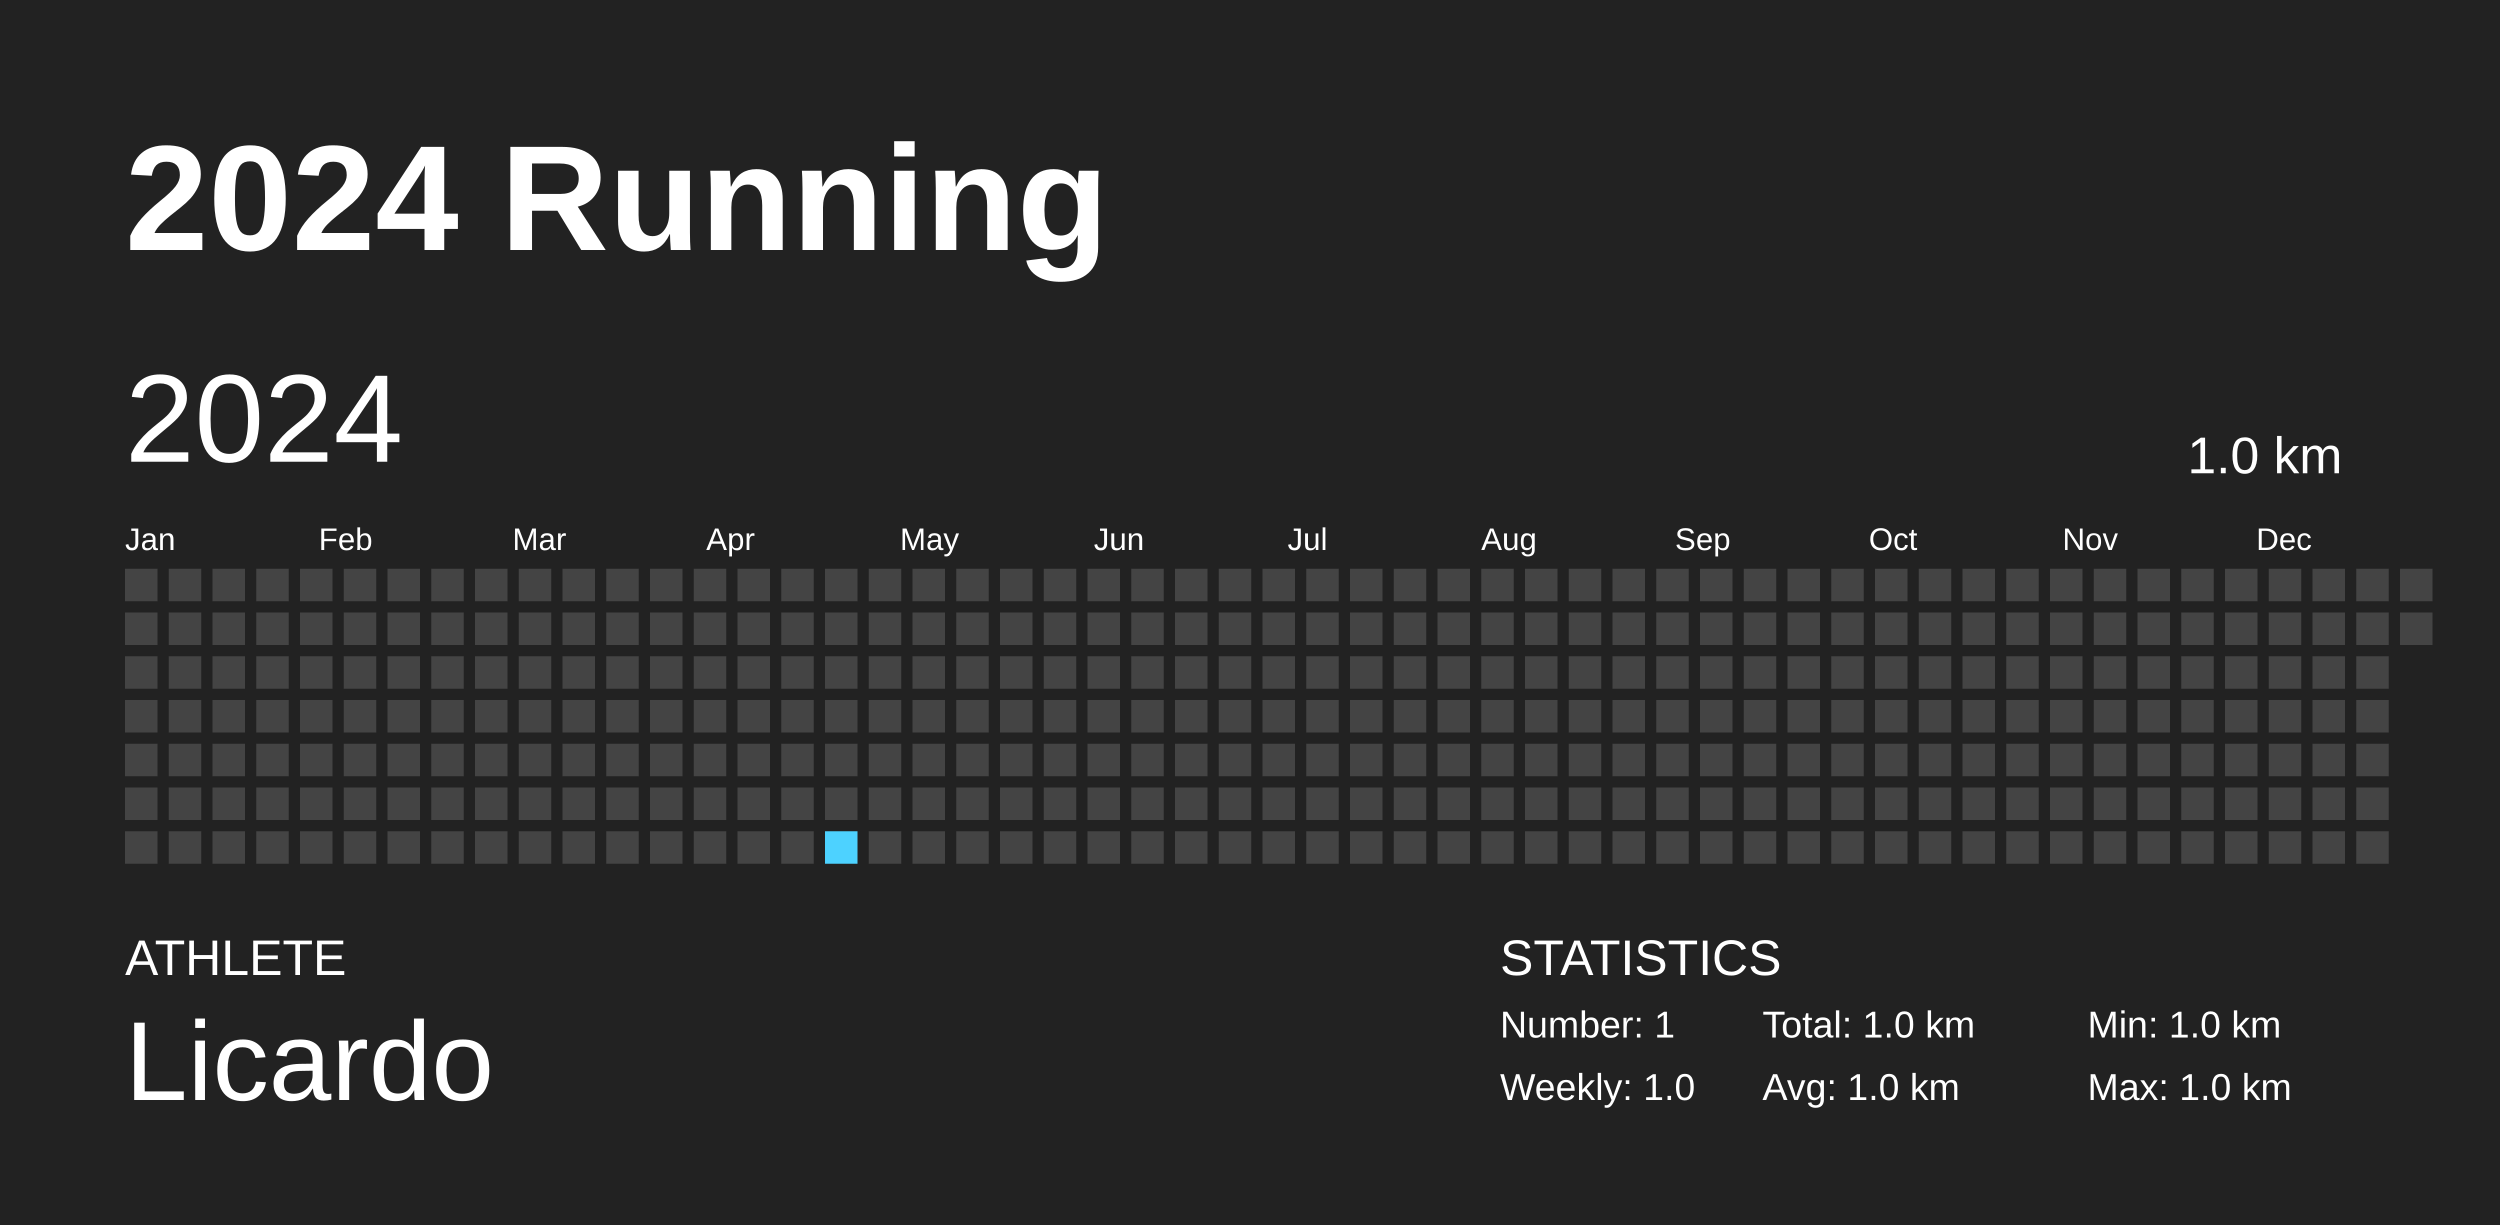
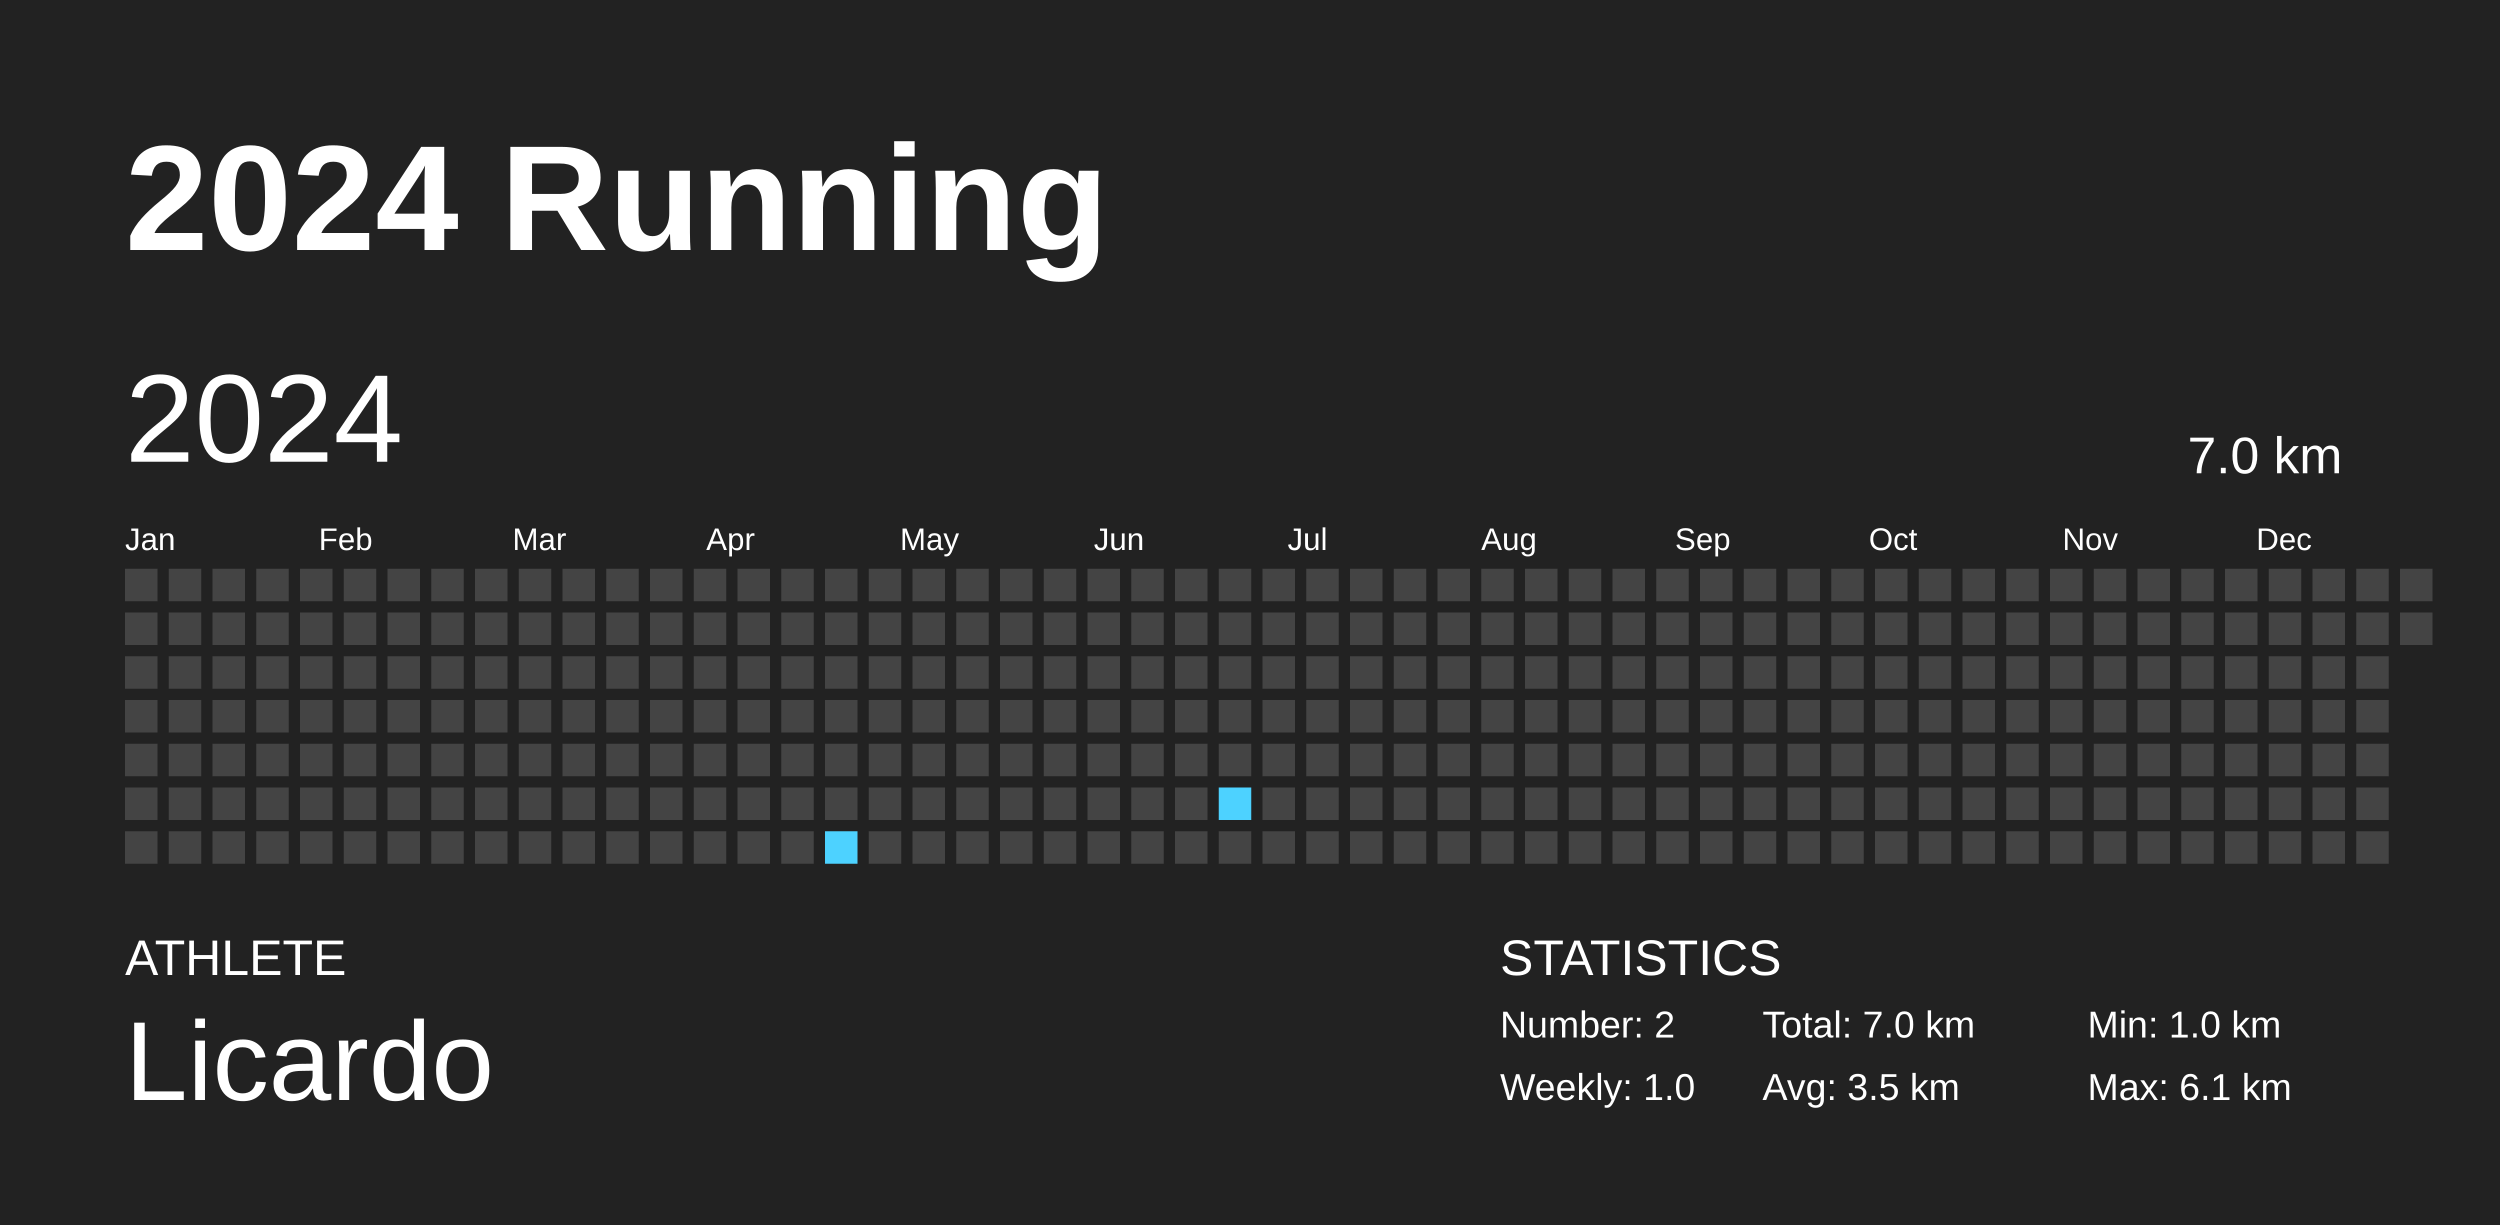
<svg xmlns="http://www.w3.org/2000/svg" baseProfile="full" height="98mm" version="1.1" viewBox="0,0,200,98" width="200mm">
  <defs />
  <rect fill="#222222" height="98" width="200" x="0" y="0" />
  <text fill="#FFFFFF" style="font-size:12px; font-family:Arial; font-weight:bold;" x="10" y="20">2024 Running</text>
  <text fill="#FFFFFF" style="font-size:4px; font-family:Arial" x="10" y="78">ATHLETE</text>
  <text fill="#FFFFFF" style="font-size:9px; font-family:Arial" x="10" y="88">Licardo</text>
  <text fill="#FFFFFF" style="font-size:4px; font-family:Arial" x="120" y="78">STATISTICS</text>
-   <text fill="#FFFFFF" style="font-size:3px; font-family:Arial" x="120" y="83">Number: 1</text>
+   <text fill="#FFFFFF" style="font-size:3px; font-family:Arial" x="120" y="83">Number: 2</text>
  <text fill="#FFFFFF" style="font-size:3px; font-family:Arial" x="120" y="88">Weekly: 1.0</text>
-   <text fill="#FFFFFF" style="font-size:3px; font-family:Arial" x="141" y="83">Total: 1.0 km</text>
-   <text fill="#FFFFFF" style="font-size:3px; font-family:Arial" x="141" y="88">Avg: 1.0 km</text>
+   <text fill="#FFFFFF" style="font-size:3px; font-family:Arial" x="141" y="83">Total: 7.0 km</text>
+   <text fill="#FFFFFF" style="font-size:3px; font-family:Arial" x="141" y="88">Avg: 3.5 km</text>
  <text fill="#FFFFFF" style="font-size:3px; font-family:Arial" x="167" y="83">Min: 1.0 km</text>
-   <text fill="#FFFFFF" style="font-size:3px; font-family:Arial" x="167" y="88">Max: 1.0 km</text>
+   <text fill="#FFFFFF" style="font-size:3px; font-family:Arial" x="167" y="88">Max: 6.1 km</text>
  <text dominant-baseline="hanging" fill="#FFFFFF" style="font-size:10.0px; font-family:Arial;" x="10" y="30">2024</text>
-   <text dominant-baseline="hanging" fill="#FFFFFF" style="font-size:4.125px; font-family:Arial;" x="175" y="35">1.0 km</text>
+   <text dominant-baseline="hanging" fill="#FFFFFF" style="font-size:4.125px; font-family:Arial;" x="175" y="35">7.0 km</text>
  <text fill="#FFFFFF" style="font-size:2.5px; font-family:Arial" x="10.0" y="44">Jan</text>
  <text fill="#FFFFFF" style="font-size:2.5px; font-family:Arial" x="25.5" y="44">Feb</text>
  <text fill="#FFFFFF" style="font-size:2.5px; font-family:Arial" x="41.0" y="44">Mar</text>
  <text fill="#FFFFFF" style="font-size:2.5px; font-family:Arial" x="56.5" y="44">Apr</text>
  <text fill="#FFFFFF" style="font-size:2.5px; font-family:Arial" x="72.0" y="44">May</text>
  <text fill="#FFFFFF" style="font-size:2.5px; font-family:Arial" x="87.5" y="44">Jun</text>
  <text fill="#FFFFFF" style="font-size:2.5px; font-family:Arial" x="103.0" y="44">Jul</text>
  <text fill="#FFFFFF" style="font-size:2.5px; font-family:Arial" x="118.5" y="44">Aug</text>
  <text fill="#FFFFFF" style="font-size:2.5px; font-family:Arial" x="134.0" y="44">Sep</text>
  <text fill="#FFFFFF" style="font-size:2.5px; font-family:Arial" x="149.5" y="44">Oct</text>
  <text fill="#FFFFFF" style="font-size:2.5px; font-family:Arial" x="165.0" y="44">Nov</text>
  <text fill="#FFFFFF" style="font-size:2.5px; font-family:Arial" x="180.5" y="44">Dec</text>
  <rect fill="#444444" height="2.6" width="2.6" x="10.0" y="45.5" />
  <rect fill="#444444" height="2.6" width="2.6" x="10.0" y="49.0" />
  <rect fill="#444444" height="2.6" width="2.6" x="10.0" y="52.5" />
  <rect fill="#444444" height="2.6" width="2.6" x="10.0" y="56.0" />
  <rect fill="#444444" height="2.6" width="2.6" x="10.0" y="59.5" />
  <rect fill="#444444" height="2.6" width="2.6" x="10.0" y="63.0" />
  <rect fill="#444444" height="2.6" width="2.6" x="10.0" y="66.5" />
  <rect fill="#444444" height="2.6" width="2.6" x="13.5" y="45.5" />
  <rect fill="#444444" height="2.6" width="2.6" x="13.5" y="49.0" />
  <rect fill="#444444" height="2.6" width="2.6" x="13.5" y="52.5" />
  <rect fill="#444444" height="2.6" width="2.6" x="13.5" y="56.0" />
  <rect fill="#444444" height="2.6" width="2.6" x="13.5" y="59.5" />
  <rect fill="#444444" height="2.6" width="2.6" x="13.5" y="63.0" />
  <rect fill="#444444" height="2.6" width="2.6" x="13.5" y="66.5" />
  <rect fill="#444444" height="2.6" width="2.6" x="17.0" y="45.5" />
  <rect fill="#444444" height="2.6" width="2.6" x="17.0" y="49.0" />
  <rect fill="#444444" height="2.6" width="2.6" x="17.0" y="52.5" />
  <rect fill="#444444" height="2.6" width="2.6" x="17.0" y="56.0" />
  <rect fill="#444444" height="2.6" width="2.6" x="17.0" y="59.5" />
  <rect fill="#444444" height="2.6" width="2.6" x="17.0" y="63.0" />
  <rect fill="#444444" height="2.6" width="2.6" x="17.0" y="66.5" />
  <rect fill="#444444" height="2.6" width="2.6" x="20.5" y="45.5" />
  <rect fill="#444444" height="2.6" width="2.6" x="20.5" y="49.0" />
  <rect fill="#444444" height="2.6" width="2.6" x="20.5" y="52.5" />
  <rect fill="#444444" height="2.6" width="2.6" x="20.5" y="56.0" />
  <rect fill="#444444" height="2.6" width="2.6" x="20.5" y="59.5" />
  <rect fill="#444444" height="2.6" width="2.6" x="20.5" y="63.0" />
  <rect fill="#444444" height="2.6" width="2.6" x="20.5" y="66.5" />
  <rect fill="#444444" height="2.6" width="2.6" x="24.0" y="45.5" />
  <rect fill="#444444" height="2.6" width="2.6" x="24.0" y="49.0" />
  <rect fill="#444444" height="2.6" width="2.6" x="24.0" y="52.5" />
  <rect fill="#444444" height="2.6" width="2.6" x="24.0" y="56.0" />
  <rect fill="#444444" height="2.6" width="2.6" x="24.0" y="59.5" />
  <rect fill="#444444" height="2.6" width="2.6" x="24.0" y="63.0" />
  <rect fill="#444444" height="2.6" width="2.6" x="24.0" y="66.5" />
  <rect fill="#444444" height="2.6" width="2.6" x="27.5" y="45.5" />
  <rect fill="#444444" height="2.6" width="2.6" x="27.5" y="49.0" />
  <rect fill="#444444" height="2.6" width="2.6" x="27.5" y="52.5" />
  <rect fill="#444444" height="2.6" width="2.6" x="27.5" y="56.0" />
  <rect fill="#444444" height="2.6" width="2.6" x="27.5" y="59.5" />
  <rect fill="#444444" height="2.6" width="2.6" x="27.5" y="63.0" />
  <rect fill="#444444" height="2.6" width="2.6" x="27.5" y="66.5" />
  <rect fill="#444444" height="2.6" width="2.6" x="31.0" y="45.5" />
  <rect fill="#444444" height="2.6" width="2.6" x="31.0" y="49.0" />
  <rect fill="#444444" height="2.6" width="2.6" x="31.0" y="52.5" />
  <rect fill="#444444" height="2.6" width="2.6" x="31.0" y="56.0" />
  <rect fill="#444444" height="2.6" width="2.6" x="31.0" y="59.5" />
  <rect fill="#444444" height="2.6" width="2.6" x="31.0" y="63.0" />
  <rect fill="#444444" height="2.6" width="2.6" x="31.0" y="66.5" />
  <rect fill="#444444" height="2.6" width="2.6" x="34.5" y="45.5" />
  <rect fill="#444444" height="2.6" width="2.6" x="34.5" y="49.0" />
  <rect fill="#444444" height="2.6" width="2.6" x="34.5" y="52.5" />
  <rect fill="#444444" height="2.6" width="2.6" x="34.5" y="56.0" />
  <rect fill="#444444" height="2.6" width="2.6" x="34.5" y="59.5" />
  <rect fill="#444444" height="2.6" width="2.6" x="34.5" y="63.0" />
  <rect fill="#444444" height="2.6" width="2.6" x="34.5" y="66.5" />
  <rect fill="#444444" height="2.6" width="2.6" x="38.0" y="45.5" />
  <rect fill="#444444" height="2.6" width="2.6" x="38.0" y="49.0" />
  <rect fill="#444444" height="2.6" width="2.6" x="38.0" y="52.5" />
  <rect fill="#444444" height="2.6" width="2.6" x="38.0" y="56.0" />
  <rect fill="#444444" height="2.6" width="2.6" x="38.0" y="59.5" />
  <rect fill="#444444" height="2.6" width="2.6" x="38.0" y="63.0" />
  <rect fill="#444444" height="2.6" width="2.6" x="38.0" y="66.5" />
  <rect fill="#444444" height="2.6" width="2.6" x="41.5" y="45.5" />
  <rect fill="#444444" height="2.6" width="2.6" x="41.5" y="49.0" />
  <rect fill="#444444" height="2.6" width="2.6" x="41.5" y="52.5" />
  <rect fill="#444444" height="2.6" width="2.6" x="41.5" y="56.0" />
  <rect fill="#444444" height="2.6" width="2.6" x="41.5" y="59.5" />
  <rect fill="#444444" height="2.6" width="2.6" x="41.5" y="63.0" />
  <rect fill="#444444" height="2.6" width="2.6" x="41.5" y="66.5" />
  <rect fill="#444444" height="2.6" width="2.6" x="45.0" y="45.5" />
  <rect fill="#444444" height="2.6" width="2.6" x="45.0" y="49.0" />
  <rect fill="#444444" height="2.6" width="2.6" x="45.0" y="52.5" />
  <rect fill="#444444" height="2.6" width="2.6" x="45.0" y="56.0" />
  <rect fill="#444444" height="2.6" width="2.6" x="45.0" y="59.5" />
  <rect fill="#444444" height="2.6" width="2.6" x="45.0" y="63.0" />
  <rect fill="#444444" height="2.6" width="2.6" x="45.0" y="66.5" />
  <rect fill="#444444" height="2.6" width="2.6" x="48.5" y="45.5" />
  <rect fill="#444444" height="2.6" width="2.6" x="48.5" y="49.0" />
  <rect fill="#444444" height="2.6" width="2.6" x="48.5" y="52.5" />
  <rect fill="#444444" height="2.6" width="2.6" x="48.5" y="56.0" />
  <rect fill="#444444" height="2.6" width="2.6" x="48.5" y="59.5" />
  <rect fill="#444444" height="2.6" width="2.6" x="48.5" y="63.0" />
  <rect fill="#444444" height="2.6" width="2.6" x="48.5" y="66.5" />
  <rect fill="#444444" height="2.6" width="2.6" x="52.0" y="45.5" />
  <rect fill="#444444" height="2.6" width="2.6" x="52.0" y="49.0" />
  <rect fill="#444444" height="2.6" width="2.6" x="52.0" y="52.5" />
  <rect fill="#444444" height="2.6" width="2.6" x="52.0" y="56.0" />
  <rect fill="#444444" height="2.6" width="2.6" x="52.0" y="59.5" />
  <rect fill="#444444" height="2.6" width="2.6" x="52.0" y="63.0" />
  <rect fill="#444444" height="2.6" width="2.6" x="52.0" y="66.5" />
  <rect fill="#444444" height="2.6" width="2.6" x="55.5" y="45.5" />
  <rect fill="#444444" height="2.6" width="2.6" x="55.5" y="49.0" />
  <rect fill="#444444" height="2.6" width="2.6" x="55.5" y="52.5" />
  <rect fill="#444444" height="2.6" width="2.6" x="55.5" y="56.0" />
  <rect fill="#444444" height="2.6" width="2.6" x="55.5" y="59.5" />
  <rect fill="#444444" height="2.6" width="2.6" x="55.5" y="63.0" />
  <rect fill="#444444" height="2.6" width="2.6" x="55.5" y="66.5" />
  <rect fill="#444444" height="2.6" width="2.6" x="59.0" y="45.5" />
  <rect fill="#444444" height="2.6" width="2.6" x="59.0" y="49.0" />
  <rect fill="#444444" height="2.6" width="2.6" x="59.0" y="52.5" />
  <rect fill="#444444" height="2.6" width="2.6" x="59.0" y="56.0" />
  <rect fill="#444444" height="2.6" width="2.6" x="59.0" y="59.5" />
  <rect fill="#444444" height="2.6" width="2.6" x="59.0" y="63.0" />
  <rect fill="#444444" height="2.6" width="2.6" x="59.0" y="66.5" />
  <rect fill="#444444" height="2.6" width="2.6" x="62.5" y="45.5" />
  <rect fill="#444444" height="2.6" width="2.6" x="62.5" y="49.0" />
  <rect fill="#444444" height="2.6" width="2.6" x="62.5" y="52.5" />
  <rect fill="#444444" height="2.6" width="2.6" x="62.5" y="56.0" />
  <rect fill="#444444" height="2.6" width="2.6" x="62.5" y="59.5" />
  <rect fill="#444444" height="2.6" width="2.6" x="62.5" y="63.0" />
  <rect fill="#444444" height="2.6" width="2.6" x="62.5" y="66.5" />
  <rect fill="#444444" height="2.6" width="2.6" x="66.0" y="45.5" />
  <rect fill="#444444" height="2.6" width="2.6" x="66.0" y="49.0" />
  <rect fill="#444444" height="2.6" width="2.6" x="66.0" y="52.5" />
  <rect fill="#444444" height="2.6" width="2.6" x="66.0" y="56.0" />
  <rect fill="#444444" height="2.6" width="2.6" x="66.0" y="59.5" />
  <rect fill="#444444" height="2.6" width="2.6" x="66.0" y="63.0" />
-   <rect fill="#4DD2FF" height="2.6" width="2.6" x="66.0" y="66.5" />
+   <rect fill="#4dd2ff" height="2.6" width="2.6" x="66.0" y="66.5" />
  <rect fill="#444444" height="2.6" width="2.6" x="69.5" y="45.5" />
  <rect fill="#444444" height="2.6" width="2.6" x="69.5" y="49.0" />
  <rect fill="#444444" height="2.6" width="2.6" x="69.5" y="52.5" />
  <rect fill="#444444" height="2.6" width="2.6" x="69.5" y="56.0" />
  <rect fill="#444444" height="2.6" width="2.6" x="69.5" y="59.5" />
  <rect fill="#444444" height="2.6" width="2.6" x="69.5" y="63.0" />
  <rect fill="#444444" height="2.6" width="2.6" x="69.5" y="66.5" />
  <rect fill="#444444" height="2.6" width="2.6" x="73.0" y="45.5" />
  <rect fill="#444444" height="2.6" width="2.6" x="73.0" y="49.0" />
  <rect fill="#444444" height="2.6" width="2.6" x="73.0" y="52.5" />
  <rect fill="#444444" height="2.6" width="2.6" x="73.0" y="56.0" />
  <rect fill="#444444" height="2.6" width="2.6" x="73.0" y="59.5" />
  <rect fill="#444444" height="2.6" width="2.6" x="73.0" y="63.0" />
  <rect fill="#444444" height="2.6" width="2.6" x="73.0" y="66.5" />
  <rect fill="#444444" height="2.6" width="2.6" x="76.5" y="45.5" />
  <rect fill="#444444" height="2.6" width="2.6" x="76.5" y="49.0" />
  <rect fill="#444444" height="2.6" width="2.6" x="76.5" y="52.5" />
  <rect fill="#444444" height="2.6" width="2.6" x="76.5" y="56.0" />
  <rect fill="#444444" height="2.6" width="2.6" x="76.5" y="59.5" />
  <rect fill="#444444" height="2.6" width="2.6" x="76.5" y="63.0" />
  <rect fill="#444444" height="2.6" width="2.6" x="76.5" y="66.5" />
  <rect fill="#444444" height="2.6" width="2.6" x="80.0" y="45.5" />
  <rect fill="#444444" height="2.6" width="2.6" x="80.0" y="49.0" />
  <rect fill="#444444" height="2.6" width="2.6" x="80.0" y="52.5" />
  <rect fill="#444444" height="2.6" width="2.6" x="80.0" y="56.0" />
  <rect fill="#444444" height="2.6" width="2.6" x="80.0" y="59.5" />
  <rect fill="#444444" height="2.6" width="2.6" x="80.0" y="63.0" />
  <rect fill="#444444" height="2.6" width="2.6" x="80.0" y="66.5" />
  <rect fill="#444444" height="2.6" width="2.6" x="83.5" y="45.5" />
  <rect fill="#444444" height="2.6" width="2.6" x="83.5" y="49.0" />
  <rect fill="#444444" height="2.6" width="2.6" x="83.5" y="52.5" />
  <rect fill="#444444" height="2.6" width="2.6" x="83.5" y="56.0" />
  <rect fill="#444444" height="2.6" width="2.6" x="83.5" y="59.5" />
  <rect fill="#444444" height="2.6" width="2.6" x="83.5" y="63.0" />
  <rect fill="#444444" height="2.6" width="2.6" x="83.5" y="66.5" />
  <rect fill="#444444" height="2.6" width="2.6" x="87.0" y="45.5" />
  <rect fill="#444444" height="2.6" width="2.6" x="87.0" y="49.0" />
  <rect fill="#444444" height="2.6" width="2.6" x="87.0" y="52.5" />
  <rect fill="#444444" height="2.6" width="2.6" x="87.0" y="56.0" />
  <rect fill="#444444" height="2.6" width="2.6" x="87.0" y="59.5" />
  <rect fill="#444444" height="2.6" width="2.6" x="87.0" y="63.0" />
  <rect fill="#444444" height="2.6" width="2.6" x="87.0" y="66.5" />
  <rect fill="#444444" height="2.6" width="2.6" x="90.5" y="45.5" />
  <rect fill="#444444" height="2.6" width="2.6" x="90.5" y="49.0" />
  <rect fill="#444444" height="2.6" width="2.6" x="90.5" y="52.5" />
  <rect fill="#444444" height="2.6" width="2.6" x="90.5" y="56.0" />
  <rect fill="#444444" height="2.6" width="2.6" x="90.5" y="59.5" />
  <rect fill="#444444" height="2.6" width="2.6" x="90.5" y="63.0" />
  <rect fill="#444444" height="2.6" width="2.6" x="90.5" y="66.5" />
  <rect fill="#444444" height="2.6" width="2.6" x="94.0" y="45.5" />
  <rect fill="#444444" height="2.6" width="2.6" x="94.0" y="49.0" />
  <rect fill="#444444" height="2.6" width="2.6" x="94.0" y="52.5" />
  <rect fill="#444444" height="2.6" width="2.6" x="94.0" y="56.0" />
  <rect fill="#444444" height="2.6" width="2.6" x="94.0" y="59.5" />
  <rect fill="#444444" height="2.6" width="2.6" x="94.0" y="63.0" />
  <rect fill="#444444" height="2.6" width="2.6" x="94.0" y="66.5" />
  <rect fill="#444444" height="2.6" width="2.6" x="97.5" y="45.5" />
  <rect fill="#444444" height="2.6" width="2.6" x="97.5" y="49.0" />
  <rect fill="#444444" height="2.6" width="2.6" x="97.5" y="52.5" />
  <rect fill="#444444" height="2.6" width="2.6" x="97.5" y="56.0" />
  <rect fill="#444444" height="2.6" width="2.6" x="97.5" y="59.5" />
-   <rect fill="#444444" height="2.6" width="2.6" x="97.5" y="63.0" />
+   <rect fill="#4dd2ff" height="2.6" width="2.6" x="97.5" y="63.0" />
  <rect fill="#444444" height="2.6" width="2.6" x="97.5" y="66.5" />
  <rect fill="#444444" height="2.6" width="2.6" x="101.0" y="45.5" />
  <rect fill="#444444" height="2.6" width="2.6" x="101.0" y="49.0" />
  <rect fill="#444444" height="2.6" width="2.6" x="101.0" y="52.5" />
  <rect fill="#444444" height="2.6" width="2.6" x="101.0" y="56.0" />
  <rect fill="#444444" height="2.6" width="2.6" x="101.0" y="59.5" />
  <rect fill="#444444" height="2.6" width="2.6" x="101.0" y="63.0" />
  <rect fill="#444444" height="2.6" width="2.6" x="101.0" y="66.5" />
  <rect fill="#444444" height="2.6" width="2.6" x="104.5" y="45.5" />
  <rect fill="#444444" height="2.6" width="2.6" x="104.5" y="49.0" />
  <rect fill="#444444" height="2.6" width="2.6" x="104.5" y="52.5" />
  <rect fill="#444444" height="2.6" width="2.6" x="104.5" y="56.0" />
  <rect fill="#444444" height="2.6" width="2.6" x="104.5" y="59.5" />
  <rect fill="#444444" height="2.6" width="2.6" x="104.5" y="63.0" />
  <rect fill="#444444" height="2.6" width="2.6" x="104.5" y="66.5" />
  <rect fill="#444444" height="2.6" width="2.6" x="108.0" y="45.5" />
  <rect fill="#444444" height="2.6" width="2.6" x="108.0" y="49.0" />
  <rect fill="#444444" height="2.6" width="2.6" x="108.0" y="52.5" />
  <rect fill="#444444" height="2.6" width="2.6" x="108.0" y="56.0" />
  <rect fill="#444444" height="2.6" width="2.6" x="108.0" y="59.5" />
  <rect fill="#444444" height="2.6" width="2.6" x="108.0" y="63.0" />
  <rect fill="#444444" height="2.6" width="2.6" x="108.0" y="66.5" />
  <rect fill="#444444" height="2.6" width="2.6" x="111.5" y="45.5" />
  <rect fill="#444444" height="2.6" width="2.6" x="111.5" y="49.0" />
  <rect fill="#444444" height="2.6" width="2.6" x="111.5" y="52.5" />
  <rect fill="#444444" height="2.6" width="2.6" x="111.5" y="56.0" />
  <rect fill="#444444" height="2.6" width="2.6" x="111.5" y="59.5" />
  <rect fill="#444444" height="2.6" width="2.6" x="111.5" y="63.0" />
  <rect fill="#444444" height="2.6" width="2.6" x="111.5" y="66.5" />
  <rect fill="#444444" height="2.6" width="2.6" x="115.0" y="45.5" />
  <rect fill="#444444" height="2.6" width="2.6" x="115.0" y="49.0" />
  <rect fill="#444444" height="2.6" width="2.6" x="115.0" y="52.5" />
  <rect fill="#444444" height="2.6" width="2.6" x="115.0" y="56.0" />
  <rect fill="#444444" height="2.6" width="2.6" x="115.0" y="59.5" />
  <rect fill="#444444" height="2.6" width="2.6" x="115.0" y="63.0" />
  <rect fill="#444444" height="2.6" width="2.6" x="115.0" y="66.5" />
  <rect fill="#444444" height="2.6" width="2.6" x="118.5" y="45.5" />
  <rect fill="#444444" height="2.6" width="2.6" x="118.5" y="49.0" />
  <rect fill="#444444" height="2.6" width="2.6" x="118.5" y="52.5" />
  <rect fill="#444444" height="2.6" width="2.6" x="118.5" y="56.0" />
  <rect fill="#444444" height="2.6" width="2.6" x="118.5" y="59.5" />
  <rect fill="#444444" height="2.6" width="2.6" x="118.5" y="63.0" />
  <rect fill="#444444" height="2.6" width="2.6" x="118.5" y="66.5" />
  <rect fill="#444444" height="2.6" width="2.6" x="122.0" y="45.5" />
  <rect fill="#444444" height="2.6" width="2.6" x="122.0" y="49.0" />
  <rect fill="#444444" height="2.6" width="2.6" x="122.0" y="52.5" />
  <rect fill="#444444" height="2.6" width="2.6" x="122.0" y="56.0" />
  <rect fill="#444444" height="2.6" width="2.6" x="122.0" y="59.5" />
  <rect fill="#444444" height="2.6" width="2.6" x="122.0" y="63.0" />
  <rect fill="#444444" height="2.6" width="2.6" x="122.0" y="66.5" />
  <rect fill="#444444" height="2.6" width="2.6" x="125.5" y="45.5" />
  <rect fill="#444444" height="2.6" width="2.6" x="125.5" y="49.0" />
  <rect fill="#444444" height="2.6" width="2.6" x="125.5" y="52.5" />
  <rect fill="#444444" height="2.6" width="2.6" x="125.5" y="56.0" />
  <rect fill="#444444" height="2.6" width="2.6" x="125.5" y="59.5" />
  <rect fill="#444444" height="2.6" width="2.6" x="125.5" y="63.0" />
  <rect fill="#444444" height="2.6" width="2.6" x="125.5" y="66.5" />
  <rect fill="#444444" height="2.6" width="2.6" x="129.0" y="45.5" />
  <rect fill="#444444" height="2.6" width="2.6" x="129.0" y="49.0" />
  <rect fill="#444444" height="2.6" width="2.6" x="129.0" y="52.5" />
  <rect fill="#444444" height="2.6" width="2.6" x="129.0" y="56.0" />
  <rect fill="#444444" height="2.6" width="2.6" x="129.0" y="59.5" />
  <rect fill="#444444" height="2.6" width="2.6" x="129.0" y="63.0" />
  <rect fill="#444444" height="2.6" width="2.6" x="129.0" y="66.5" />
  <rect fill="#444444" height="2.6" width="2.6" x="132.5" y="45.5" />
  <rect fill="#444444" height="2.6" width="2.6" x="132.5" y="49.0" />
  <rect fill="#444444" height="2.6" width="2.6" x="132.5" y="52.5" />
  <rect fill="#444444" height="2.6" width="2.6" x="132.5" y="56.0" />
  <rect fill="#444444" height="2.6" width="2.6" x="132.5" y="59.5" />
  <rect fill="#444444" height="2.6" width="2.6" x="132.5" y="63.0" />
  <rect fill="#444444" height="2.6" width="2.6" x="132.5" y="66.5" />
  <rect fill="#444444" height="2.6" width="2.6" x="136.0" y="45.5" />
  <rect fill="#444444" height="2.6" width="2.6" x="136.0" y="49.0" />
  <rect fill="#444444" height="2.6" width="2.6" x="136.0" y="52.5" />
  <rect fill="#444444" height="2.6" width="2.6" x="136.0" y="56.0" />
  <rect fill="#444444" height="2.6" width="2.6" x="136.0" y="59.5" />
  <rect fill="#444444" height="2.6" width="2.6" x="136.0" y="63.0" />
  <rect fill="#444444" height="2.6" width="2.6" x="136.0" y="66.5" />
  <rect fill="#444444" height="2.6" width="2.6" x="139.5" y="45.5" />
  <rect fill="#444444" height="2.6" width="2.6" x="139.5" y="49.0" />
  <rect fill="#444444" height="2.6" width="2.6" x="139.5" y="52.5" />
  <rect fill="#444444" height="2.6" width="2.6" x="139.5" y="56.0" />
  <rect fill="#444444" height="2.6" width="2.6" x="139.5" y="59.5" />
  <rect fill="#444444" height="2.6" width="2.6" x="139.5" y="63.0" />
  <rect fill="#444444" height="2.6" width="2.6" x="139.5" y="66.5" />
  <rect fill="#444444" height="2.6" width="2.6" x="143.0" y="45.5" />
  <rect fill="#444444" height="2.6" width="2.6" x="143.0" y="49.0" />
  <rect fill="#444444" height="2.6" width="2.6" x="143.0" y="52.5" />
  <rect fill="#444444" height="2.6" width="2.6" x="143.0" y="56.0" />
  <rect fill="#444444" height="2.6" width="2.6" x="143.0" y="59.5" />
  <rect fill="#444444" height="2.6" width="2.6" x="143.0" y="63.0" />
  <rect fill="#444444" height="2.6" width="2.6" x="143.0" y="66.5" />
  <rect fill="#444444" height="2.6" width="2.6" x="146.5" y="45.5" />
  <rect fill="#444444" height="2.6" width="2.6" x="146.5" y="49.0" />
  <rect fill="#444444" height="2.6" width="2.6" x="146.5" y="52.5" />
  <rect fill="#444444" height="2.6" width="2.6" x="146.5" y="56.0" />
  <rect fill="#444444" height="2.6" width="2.6" x="146.5" y="59.5" />
  <rect fill="#444444" height="2.6" width="2.6" x="146.5" y="63.0" />
  <rect fill="#444444" height="2.6" width="2.6" x="146.5" y="66.5" />
  <rect fill="#444444" height="2.6" width="2.6" x="150.0" y="45.5" />
  <rect fill="#444444" height="2.6" width="2.6" x="150.0" y="49.0" />
  <rect fill="#444444" height="2.6" width="2.6" x="150.0" y="52.5" />
  <rect fill="#444444" height="2.6" width="2.6" x="150.0" y="56.0" />
  <rect fill="#444444" height="2.6" width="2.6" x="150.0" y="59.5" />
  <rect fill="#444444" height="2.6" width="2.6" x="150.0" y="63.0" />
  <rect fill="#444444" height="2.6" width="2.6" x="150.0" y="66.5" />
  <rect fill="#444444" height="2.6" width="2.6" x="153.5" y="45.5" />
  <rect fill="#444444" height="2.6" width="2.6" x="153.5" y="49.0" />
  <rect fill="#444444" height="2.6" width="2.6" x="153.5" y="52.5" />
  <rect fill="#444444" height="2.6" width="2.6" x="153.5" y="56.0" />
  <rect fill="#444444" height="2.6" width="2.6" x="153.5" y="59.5" />
  <rect fill="#444444" height="2.6" width="2.6" x="153.5" y="63.0" />
  <rect fill="#444444" height="2.6" width="2.6" x="153.5" y="66.5" />
  <rect fill="#444444" height="2.6" width="2.6" x="157.0" y="45.5" />
  <rect fill="#444444" height="2.6" width="2.6" x="157.0" y="49.0" />
  <rect fill="#444444" height="2.6" width="2.6" x="157.0" y="52.5" />
  <rect fill="#444444" height="2.6" width="2.6" x="157.0" y="56.0" />
  <rect fill="#444444" height="2.6" width="2.6" x="157.0" y="59.5" />
  <rect fill="#444444" height="2.6" width="2.6" x="157.0" y="63.0" />
  <rect fill="#444444" height="2.6" width="2.6" x="157.0" y="66.5" />
  <rect fill="#444444" height="2.6" width="2.6" x="160.5" y="45.5" />
  <rect fill="#444444" height="2.6" width="2.6" x="160.5" y="49.0" />
  <rect fill="#444444" height="2.6" width="2.6" x="160.5" y="52.5" />
  <rect fill="#444444" height="2.6" width="2.6" x="160.5" y="56.0" />
  <rect fill="#444444" height="2.6" width="2.6" x="160.5" y="59.5" />
  <rect fill="#444444" height="2.6" width="2.6" x="160.5" y="63.0" />
  <rect fill="#444444" height="2.6" width="2.6" x="160.5" y="66.5" />
  <rect fill="#444444" height="2.6" width="2.6" x="164.0" y="45.5" />
  <rect fill="#444444" height="2.6" width="2.6" x="164.0" y="49.0" />
  <rect fill="#444444" height="2.6" width="2.6" x="164.0" y="52.5" />
  <rect fill="#444444" height="2.6" width="2.6" x="164.0" y="56.0" />
  <rect fill="#444444" height="2.6" width="2.6" x="164.0" y="59.5" />
  <rect fill="#444444" height="2.6" width="2.6" x="164.0" y="63.0" />
  <rect fill="#444444" height="2.6" width="2.6" x="164.0" y="66.5" />
  <rect fill="#444444" height="2.6" width="2.6" x="167.5" y="45.5" />
  <rect fill="#444444" height="2.6" width="2.6" x="167.5" y="49.0" />
  <rect fill="#444444" height="2.6" width="2.6" x="167.5" y="52.5" />
  <rect fill="#444444" height="2.6" width="2.6" x="167.5" y="56.0" />
  <rect fill="#444444" height="2.6" width="2.6" x="167.5" y="59.5" />
  <rect fill="#444444" height="2.6" width="2.6" x="167.5" y="63.0" />
  <rect fill="#444444" height="2.6" width="2.6" x="167.5" y="66.5" />
  <rect fill="#444444" height="2.6" width="2.6" x="171.0" y="45.5" />
  <rect fill="#444444" height="2.6" width="2.6" x="171.0" y="49.0" />
  <rect fill="#444444" height="2.6" width="2.6" x="171.0" y="52.5" />
  <rect fill="#444444" height="2.6" width="2.6" x="171.0" y="56.0" />
  <rect fill="#444444" height="2.6" width="2.6" x="171.0" y="59.5" />
  <rect fill="#444444" height="2.6" width="2.6" x="171.0" y="63.0" />
  <rect fill="#444444" height="2.6" width="2.6" x="171.0" y="66.5" />
  <rect fill="#444444" height="2.6" width="2.6" x="174.5" y="45.5" />
  <rect fill="#444444" height="2.6" width="2.6" x="174.5" y="49.0" />
  <rect fill="#444444" height="2.6" width="2.6" x="174.5" y="52.5" />
  <rect fill="#444444" height="2.6" width="2.6" x="174.5" y="56.0" />
  <rect fill="#444444" height="2.6" width="2.6" x="174.5" y="59.5" />
  <rect fill="#444444" height="2.6" width="2.6" x="174.5" y="63.0" />
  <rect fill="#444444" height="2.6" width="2.6" x="174.5" y="66.5" />
  <rect fill="#444444" height="2.6" width="2.6" x="178.0" y="45.5" />
  <rect fill="#444444" height="2.6" width="2.6" x="178.0" y="49.0" />
  <rect fill="#444444" height="2.6" width="2.6" x="178.0" y="52.5" />
  <rect fill="#444444" height="2.6" width="2.6" x="178.0" y="56.0" />
  <rect fill="#444444" height="2.6" width="2.6" x="178.0" y="59.5" />
  <rect fill="#444444" height="2.6" width="2.6" x="178.0" y="63.0" />
  <rect fill="#444444" height="2.6" width="2.6" x="178.0" y="66.5" />
  <rect fill="#444444" height="2.6" width="2.6" x="181.5" y="45.5" />
  <rect fill="#444444" height="2.6" width="2.6" x="181.5" y="49.0" />
  <rect fill="#444444" height="2.6" width="2.6" x="181.5" y="52.5" />
  <rect fill="#444444" height="2.6" width="2.6" x="181.5" y="56.0" />
  <rect fill="#444444" height="2.6" width="2.6" x="181.5" y="59.5" />
  <rect fill="#444444" height="2.6" width="2.6" x="181.5" y="63.0" />
  <rect fill="#444444" height="2.6" width="2.6" x="181.5" y="66.5" />
  <rect fill="#444444" height="2.6" width="2.6" x="185.0" y="45.5" />
  <rect fill="#444444" height="2.6" width="2.6" x="185.0" y="49.0" />
  <rect fill="#444444" height="2.6" width="2.6" x="185.0" y="52.5" />
  <rect fill="#444444" height="2.6" width="2.6" x="185.0" y="56.0" />
  <rect fill="#444444" height="2.6" width="2.6" x="185.0" y="59.5" />
  <rect fill="#444444" height="2.6" width="2.6" x="185.0" y="63.0" />
  <rect fill="#444444" height="2.6" width="2.6" x="185.0" y="66.5" />
  <rect fill="#444444" height="2.6" width="2.6" x="188.5" y="45.5" />
  <rect fill="#444444" height="2.6" width="2.6" x="188.5" y="49.0" />
  <rect fill="#444444" height="2.6" width="2.6" x="188.5" y="52.5" />
  <rect fill="#444444" height="2.6" width="2.6" x="188.5" y="56.0" />
  <rect fill="#444444" height="2.6" width="2.6" x="188.5" y="59.5" />
  <rect fill="#444444" height="2.6" width="2.6" x="188.5" y="63.0" />
  <rect fill="#444444" height="2.6" width="2.6" x="188.5" y="66.5" />
  <rect fill="#444444" height="2.6" width="2.6" x="192.0" y="45.5" />
  <rect fill="#444444" height="2.6" width="2.6" x="192.0" y="49.0" />
</svg>
